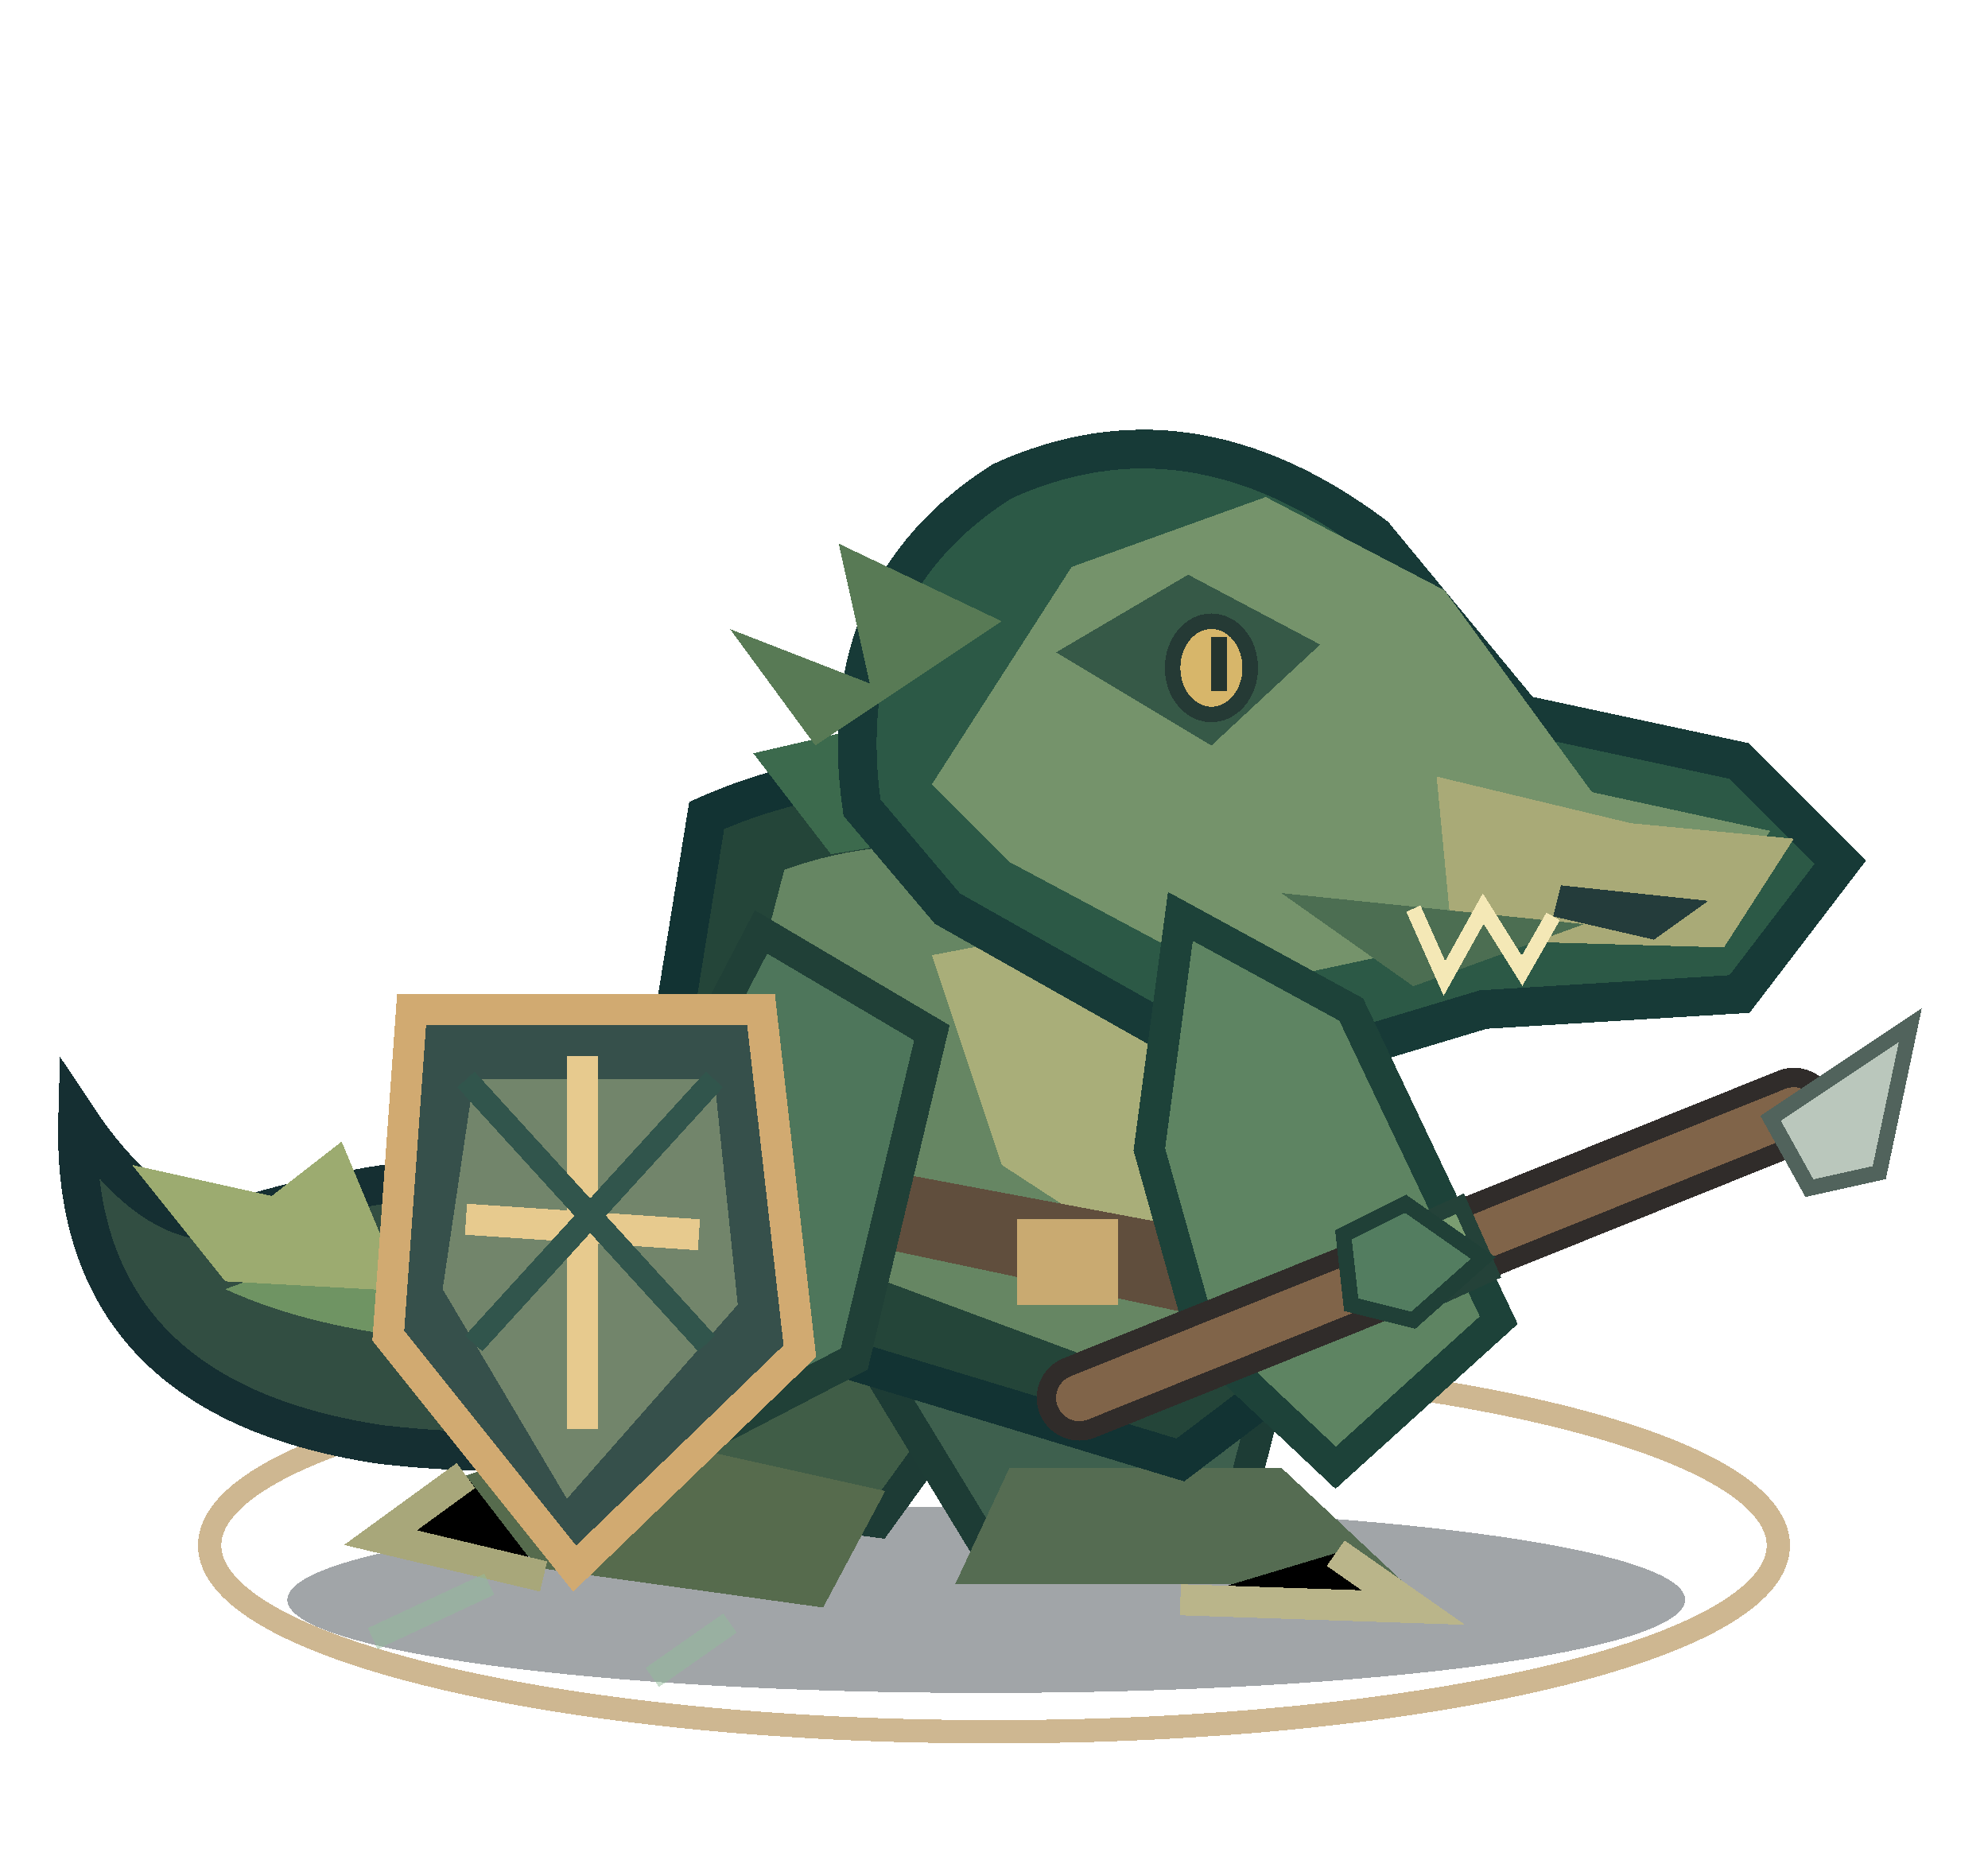
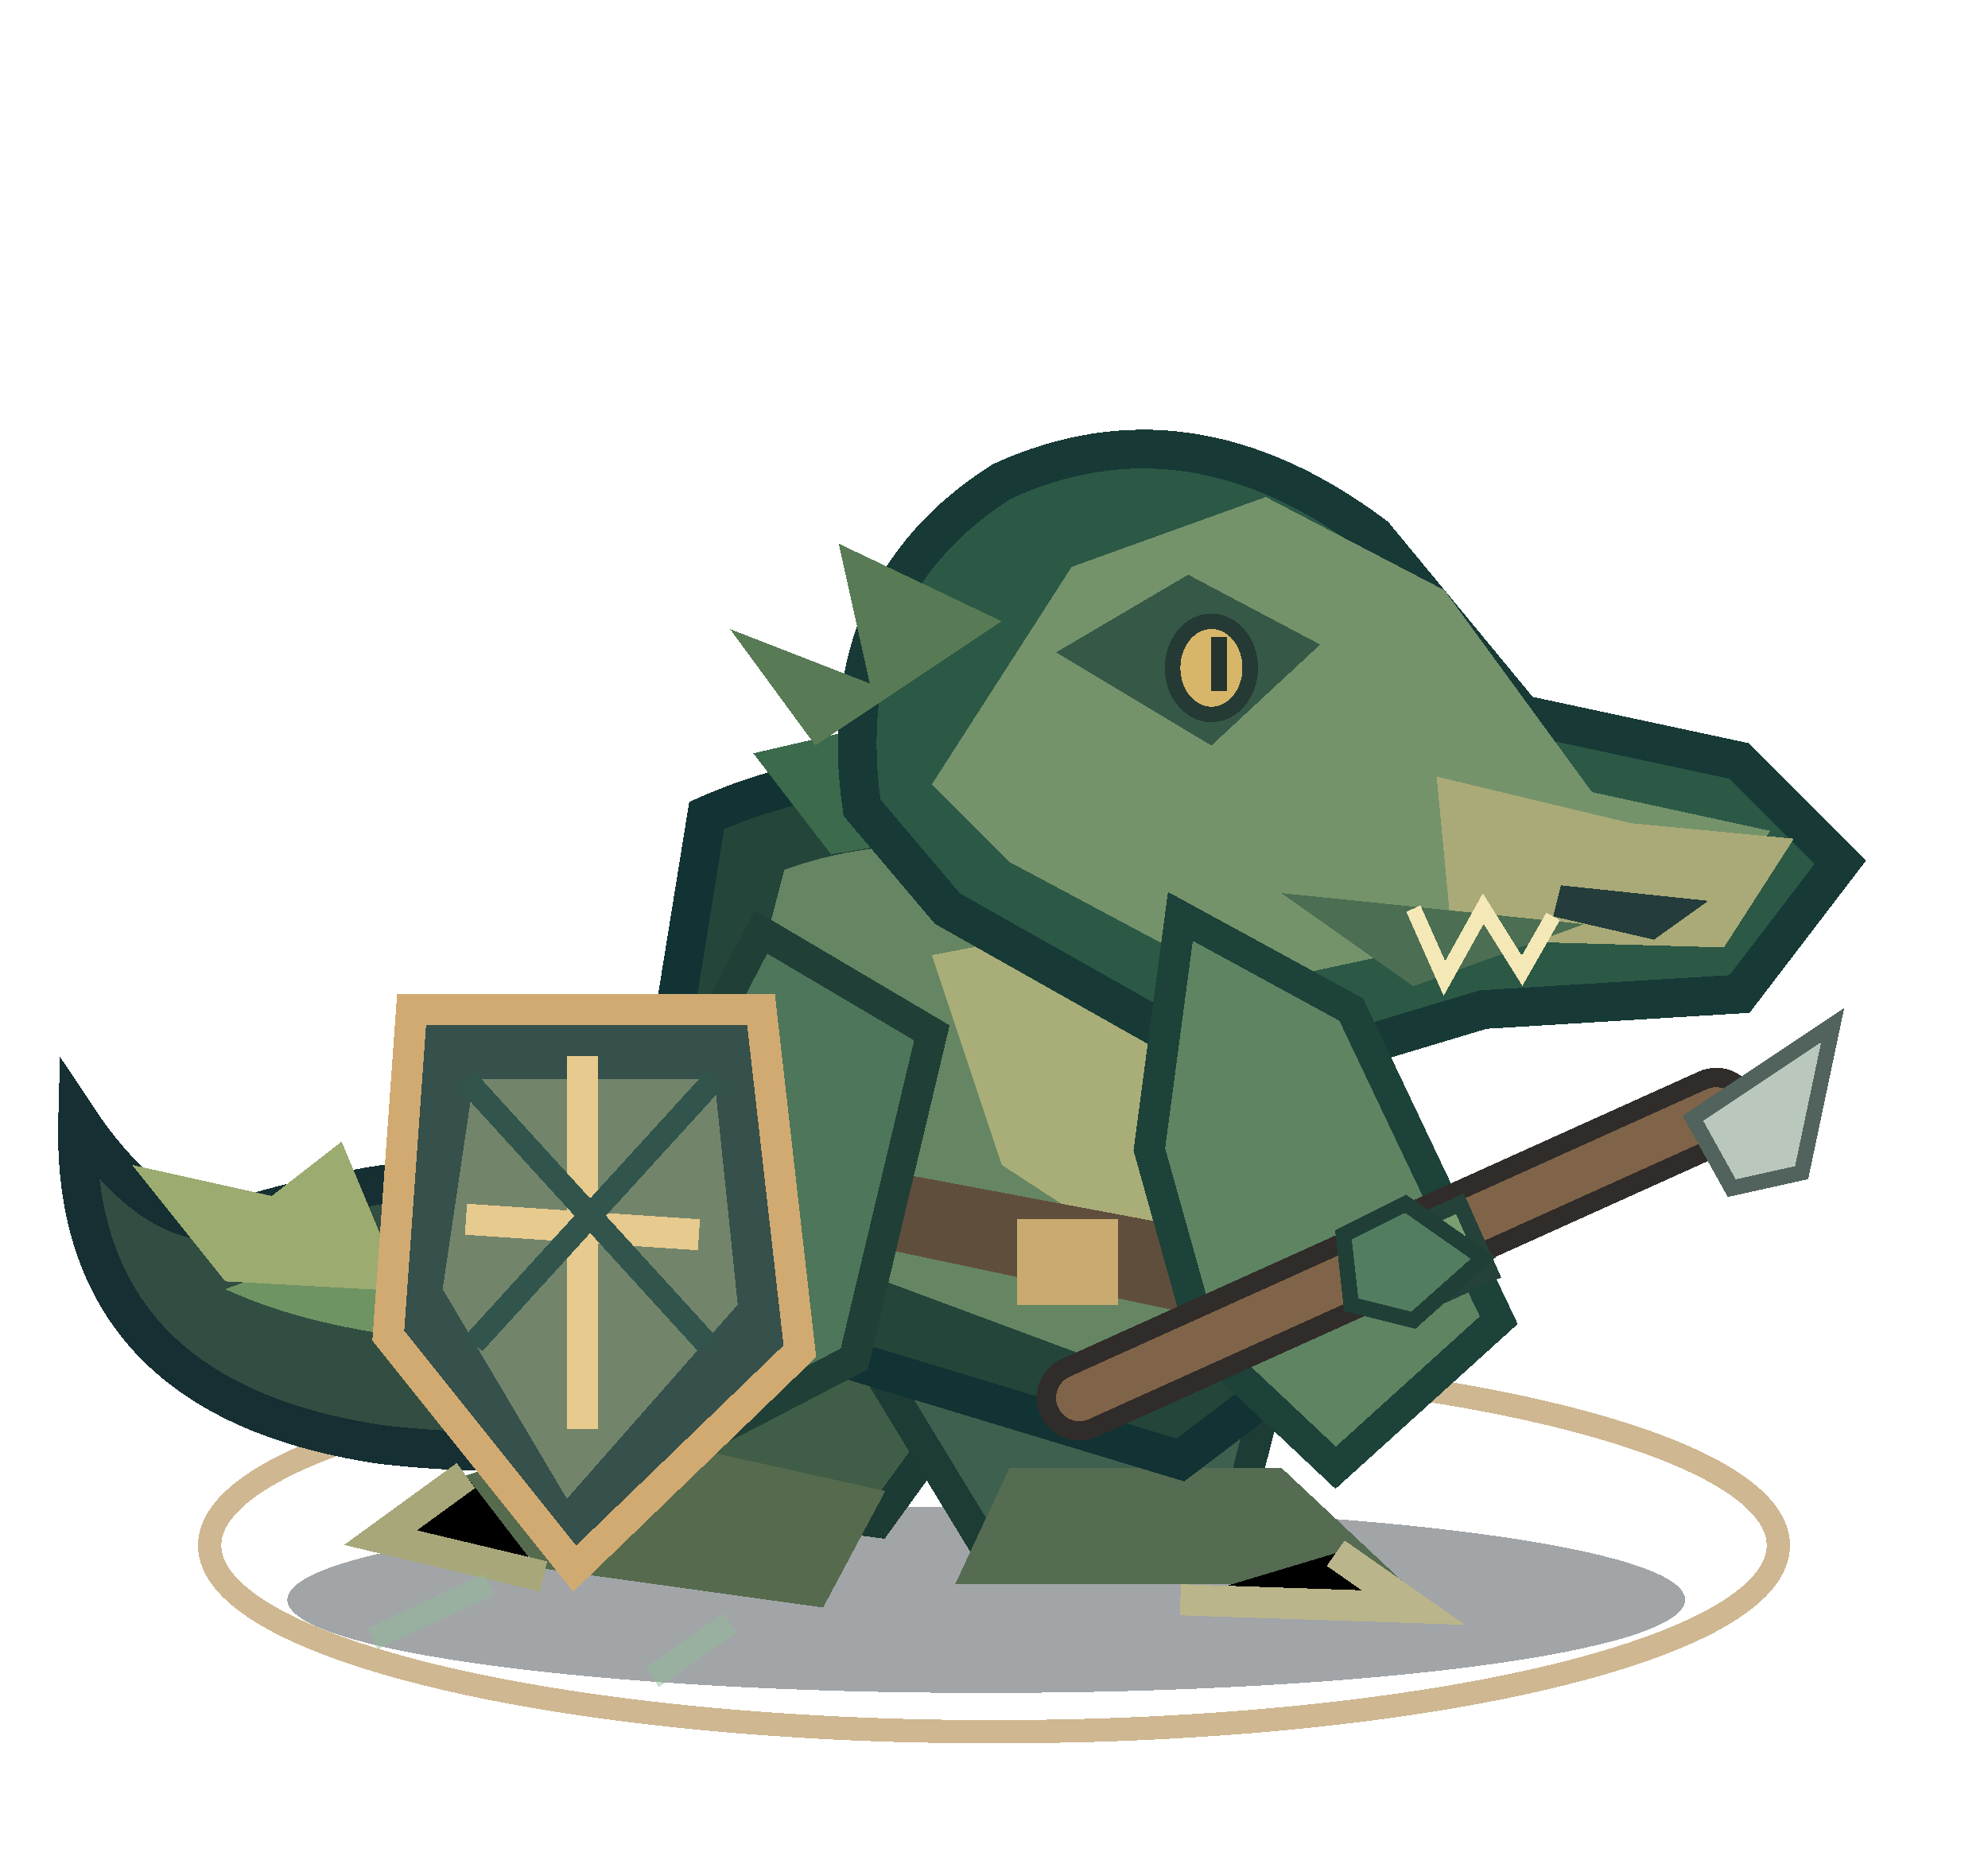
<svg xmlns="http://www.w3.org/2000/svg" viewBox="0 0 256 240" role="img" aria-labelledby="title description" shape-rendering="crispEdges">
  <ellipse cx="127" cy="206" rx="90" ry="12" fill="#09121a" opacity=".38" />
  <ellipse cx="128" cy="199" rx="101" ry="24" fill="none" stroke="#b99863" stroke-width="3" opacity=".7" />
  <g class="rig-tail">
    <path d="M106 155Q65 146 30 157Q20 159 10 144Q9 180 49 186Q83 190 116 176z" fill="#324e42" stroke="#152f32" stroke-width="5" />
    <path d="M104 156Q64 153 29 166Q53 177 100 171z" fill="#6f9463" />
    <path d="M29 165l-12-15 18 4 9-7 5 12 12-10 5 15 9-9 9 13" fill="#9cab70" />
  </g>
  <g class="rig-core">
    <g class="rig-leg-left">
      <path d="M109 152l25 15-21 29-30-4-10-15z" fill="#405d47" stroke="#1d3b35" stroke-width="4" />
      <path d="M78 184l36 8-8 15-36-5-13-11z" fill="#566b4d" />
      <path d="M60 190l-11 8 21 5" stroke="#a8a77a" stroke-width="4" />
    </g>
    <g class="rig-leg-right">
      <path d="M137 158l29 11-8 31-30 1-14-23z" fill="#3e604e" stroke="#1d3c35" stroke-width="4" />
      <path d="M130 189h35l16 15h-58z" fill="#556c52" />
      <path d="M172 200l10 7-30-1" stroke="#bab58a" stroke-width="4" />
    </g>
    <path d="M91 105Q125 90 164 115l17 51-29 22-43-13-23-39z" fill="#244539" stroke="#123333" stroke-width="5" />
    <path d="M101 112Q126 103 155 120l12 39-18 19-35-13-19-30z" fill="#668663" />
    <path d="M120 123l21-4 17 27-6 19-23-15z" fill="#a9ae79" />
    <path d="M110 150l48 9 4 12-52-11z" fill="#604e3d" />
    <path d="M131 157h13v11h-13z" fill="#c9aa71" />
    <path d="M107 110l-10-13 13-3 8 11 4-15 13 9 6-13 15 16" fill="#3c6a4d" />
    <g class="rig-head">
      <path d="M111 104Q107 76 129 62Q153 51 177 69l19 23 28 6 13 13-13 17-33 2-30 9-39-22z" fill="#2c5946" stroke="#173a37" stroke-width="5" />
      <path d="M120 101l18-28 25-9 23 12 19 26 23 5-9 11-31 3-28 6-30-16z" fill="#75936b" />
      <path d="M185 100l25 6 21 2-9 14-35-1z" fill="#a9aa77" />
      <path d="M201 114l19 2-7 5-13-3z" fill="#243c3b" />
      <path d="M136 84l17-10 17 9-14 13z" fill="#365947" />
      <ellipse cx="156" cy="86" rx="5" ry="6" fill="#d7b66a" stroke="#253a35" stroke-width="2" />
      <path d="M157 82v7" stroke="#24342f" stroke-width="2" />
      <path d="M165 115l39 4-22 8z" fill="#4c6e52" />
      <path d="M182 117l4 9 5-9 5 8 4-7" stroke="#f4e8b6" stroke-width="2" fill="none" />
      <path d="M105 96l-11-15 18 7-4-18 21 10" fill="#587a55" />
    </g>
    <g class="rig-arm-left">
      <path d="M98 120l22 13-10 42-25 13-11-22z" fill="#4e765b" stroke="#204037" stroke-width="4" />
    </g>
    <g class="rig-arm-right">
      <path d="M152 118l22 12 19 40-21 19-17-16-7-25z" fill="#5e8462" stroke="#1d4239" stroke-width="4" />
    </g>
  </g>
  <g class="rig-offhand">
    <path d="M53 130l45 0 5 44-29 28-24-30z" fill="#36504b" stroke="#d1aa71" stroke-width="4" />
    <path d="M61 139h31l3 29-22 25-16-27z" fill="#72856b" />
    <path d="M75 136v48M60 157l30 2" stroke="#e7ca8e" stroke-width="4" />
    <path d="M60 139l31 34M92 139l-31 34" stroke="#31554c" stroke-width="3" />
  </g>
  <g class="rig-weapon">
-     <path d="M139 180L231 143" stroke="#302c2a" stroke-width="11" stroke-linecap="round" />
-     <path d="M139 180L231 143" stroke="#806449" stroke-width="6" stroke-linecap="round" />
-     <path d="M228 144L246 132L242 151L233 153Z" fill="#bac7bc" stroke="#51635c" stroke-width="2" />
+     <path d="M139 180L221 143" stroke="#302c2a" stroke-width="11" stroke-linecap="round" />
+     <path d="M139 180L221 143" stroke="#806449" stroke-width="6" stroke-linecap="round" />
+     <path d="M218 144L236 132L232 151L223 153Z" fill="#bac7bc" stroke="#51635c" stroke-width="2" />
    <path d="M177 160L188 155L192 164L181 169Z" fill="#7b9d71" stroke="#244239" stroke-width="2" />
    <path d="M173 159L181 155L191 162L182 170L174 168Z" fill="#537d60" stroke="#204037" stroke-width="2" />
  </g>
  <g class="rig-effect">
    <path d="M63 204l-15 7m46-2-10 7" stroke="#92bc9a" stroke-width="3" opacity=".5" />
  </g>
</svg>
